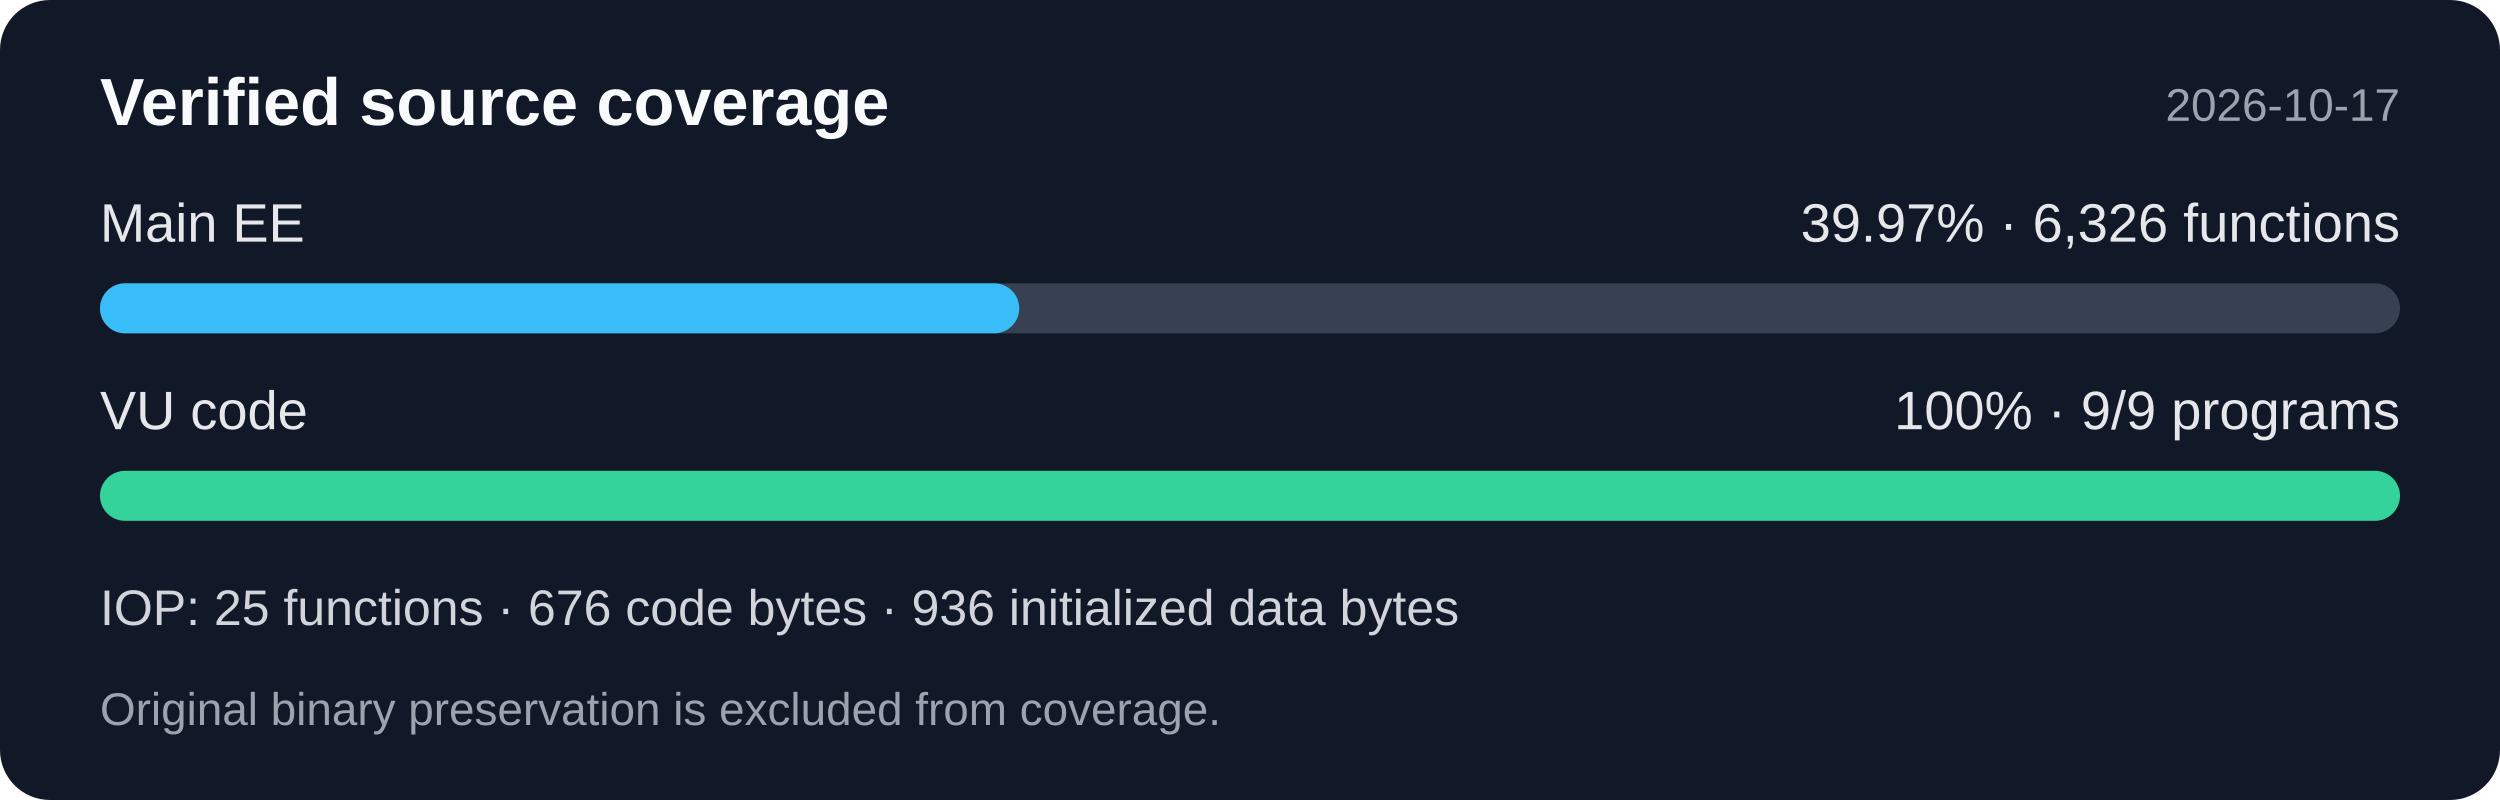
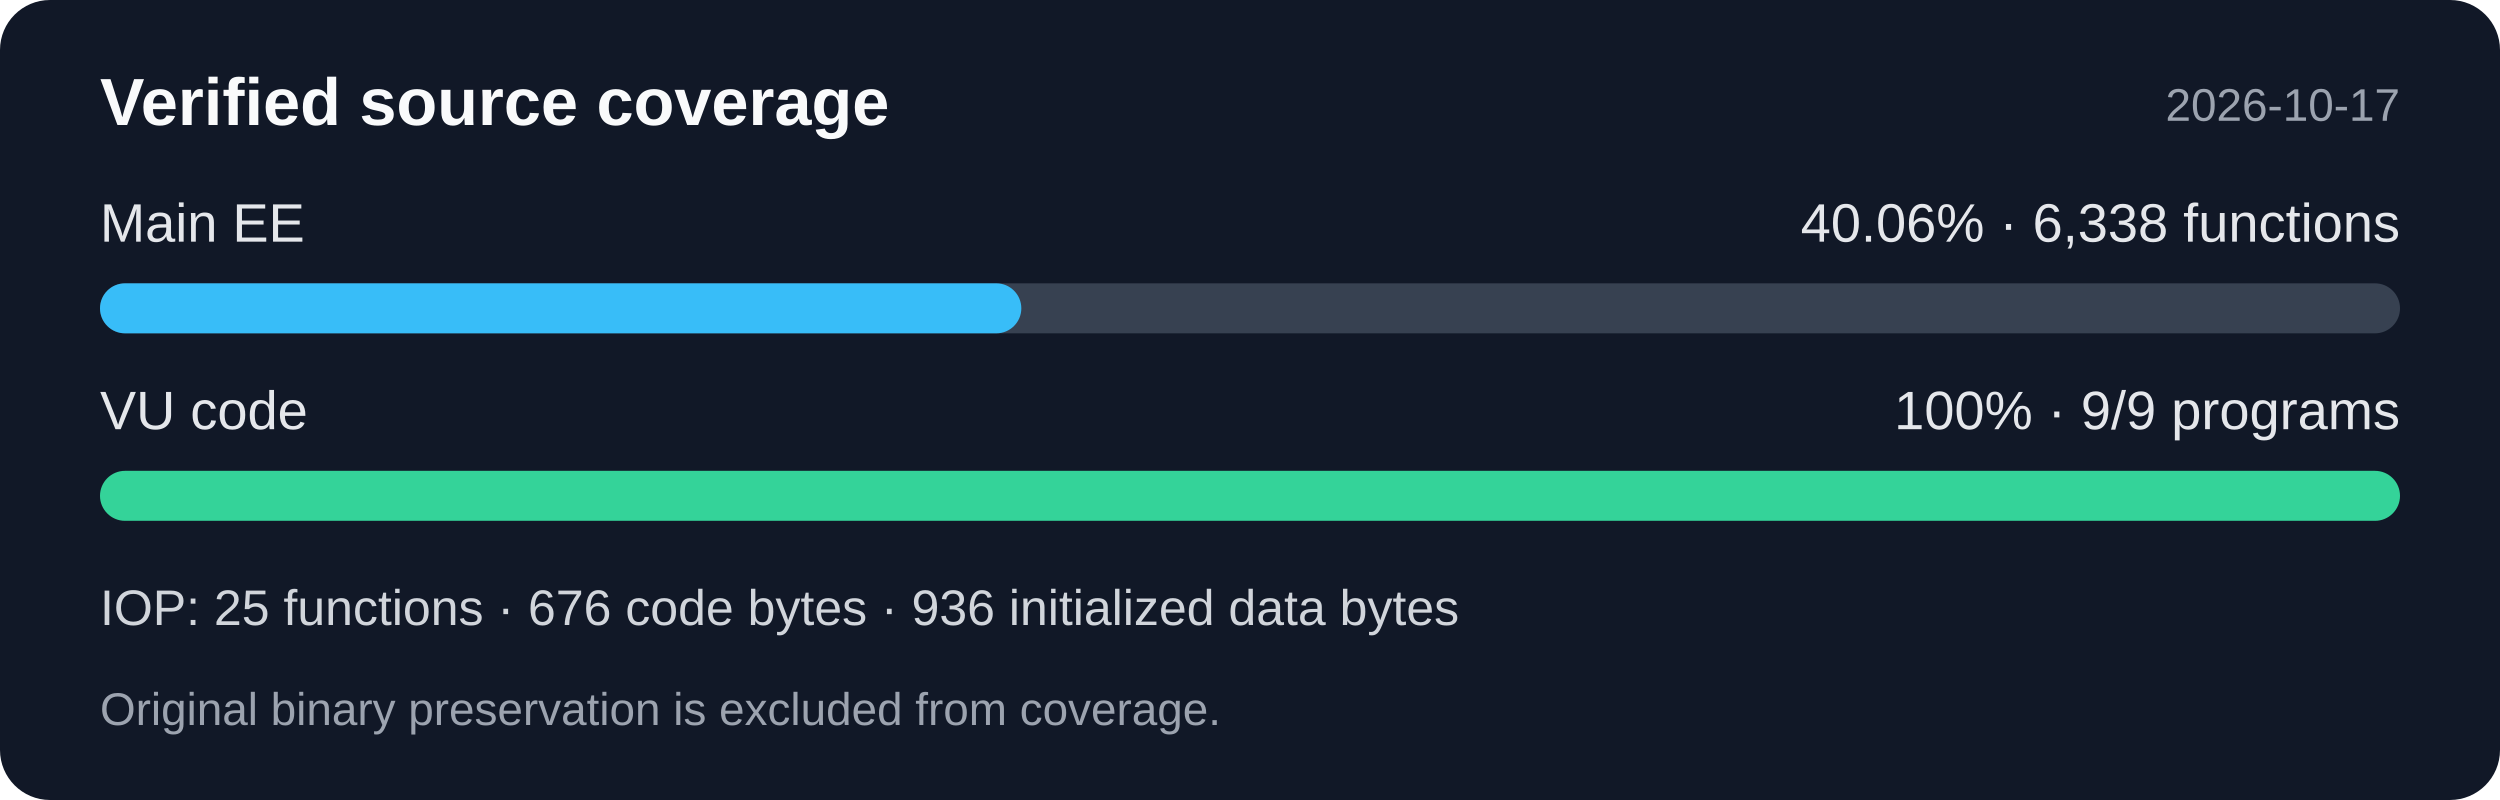
<svg xmlns="http://www.w3.org/2000/svg" width="600" height="192" viewBox="0 0 600 192" role="img" aria-labelledby="title desc">
  <rect width="600" height="192" rx="12" fill="#111827" />
  <g font-family="Segoe UI,Arial,sans-serif">
    <text x="24" y="30" fill="#f9fafb" font-size="16" font-weight="600">Verified source coverage</text>
    <text x="576" y="29" fill="#9ca3af" font-size="11" text-anchor="end">2026-10-17</text>
    <text x="24" y="58" fill="#e5e7eb" font-size="13">Main EE</text>
-     <text x="576" y="58" fill="#e5e7eb" font-size="13" text-anchor="end">39.97% · 6,326 functions</text>
+     <text x="576" y="58" fill="#e5e7eb" font-size="13" text-anchor="end">40.06% · 6,338 functions</text>
    <rect x="24" y="68" width="552" height="12" rx="6" fill="#374151" />
-     <rect x="24" y="68" width="220.62" height="12" rx="6" fill="#38bdf8" />
+     <rect x="24" y="68" width="221.118" height="12" rx="6" fill="#38bdf8" />
    <text x="24" y="103" fill="#e5e7eb" font-size="13">VU code</text>
    <text x="576" y="103" fill="#e5e7eb" font-size="13" text-anchor="end">100% · 9/9 programs</text>
    <rect x="24" y="113" width="552" height="12" rx="6" fill="#34d399" />
    <text x="24" y="150" fill="#d1d5db" font-size="12">IOP: 25 functions · 676 code bytes · 936 initialized data bytes</text>
    <text x="24" y="174" fill="#9ca3af" font-size="11">Original binary preservation is excluded from coverage.</text>
  </g>
</svg>
